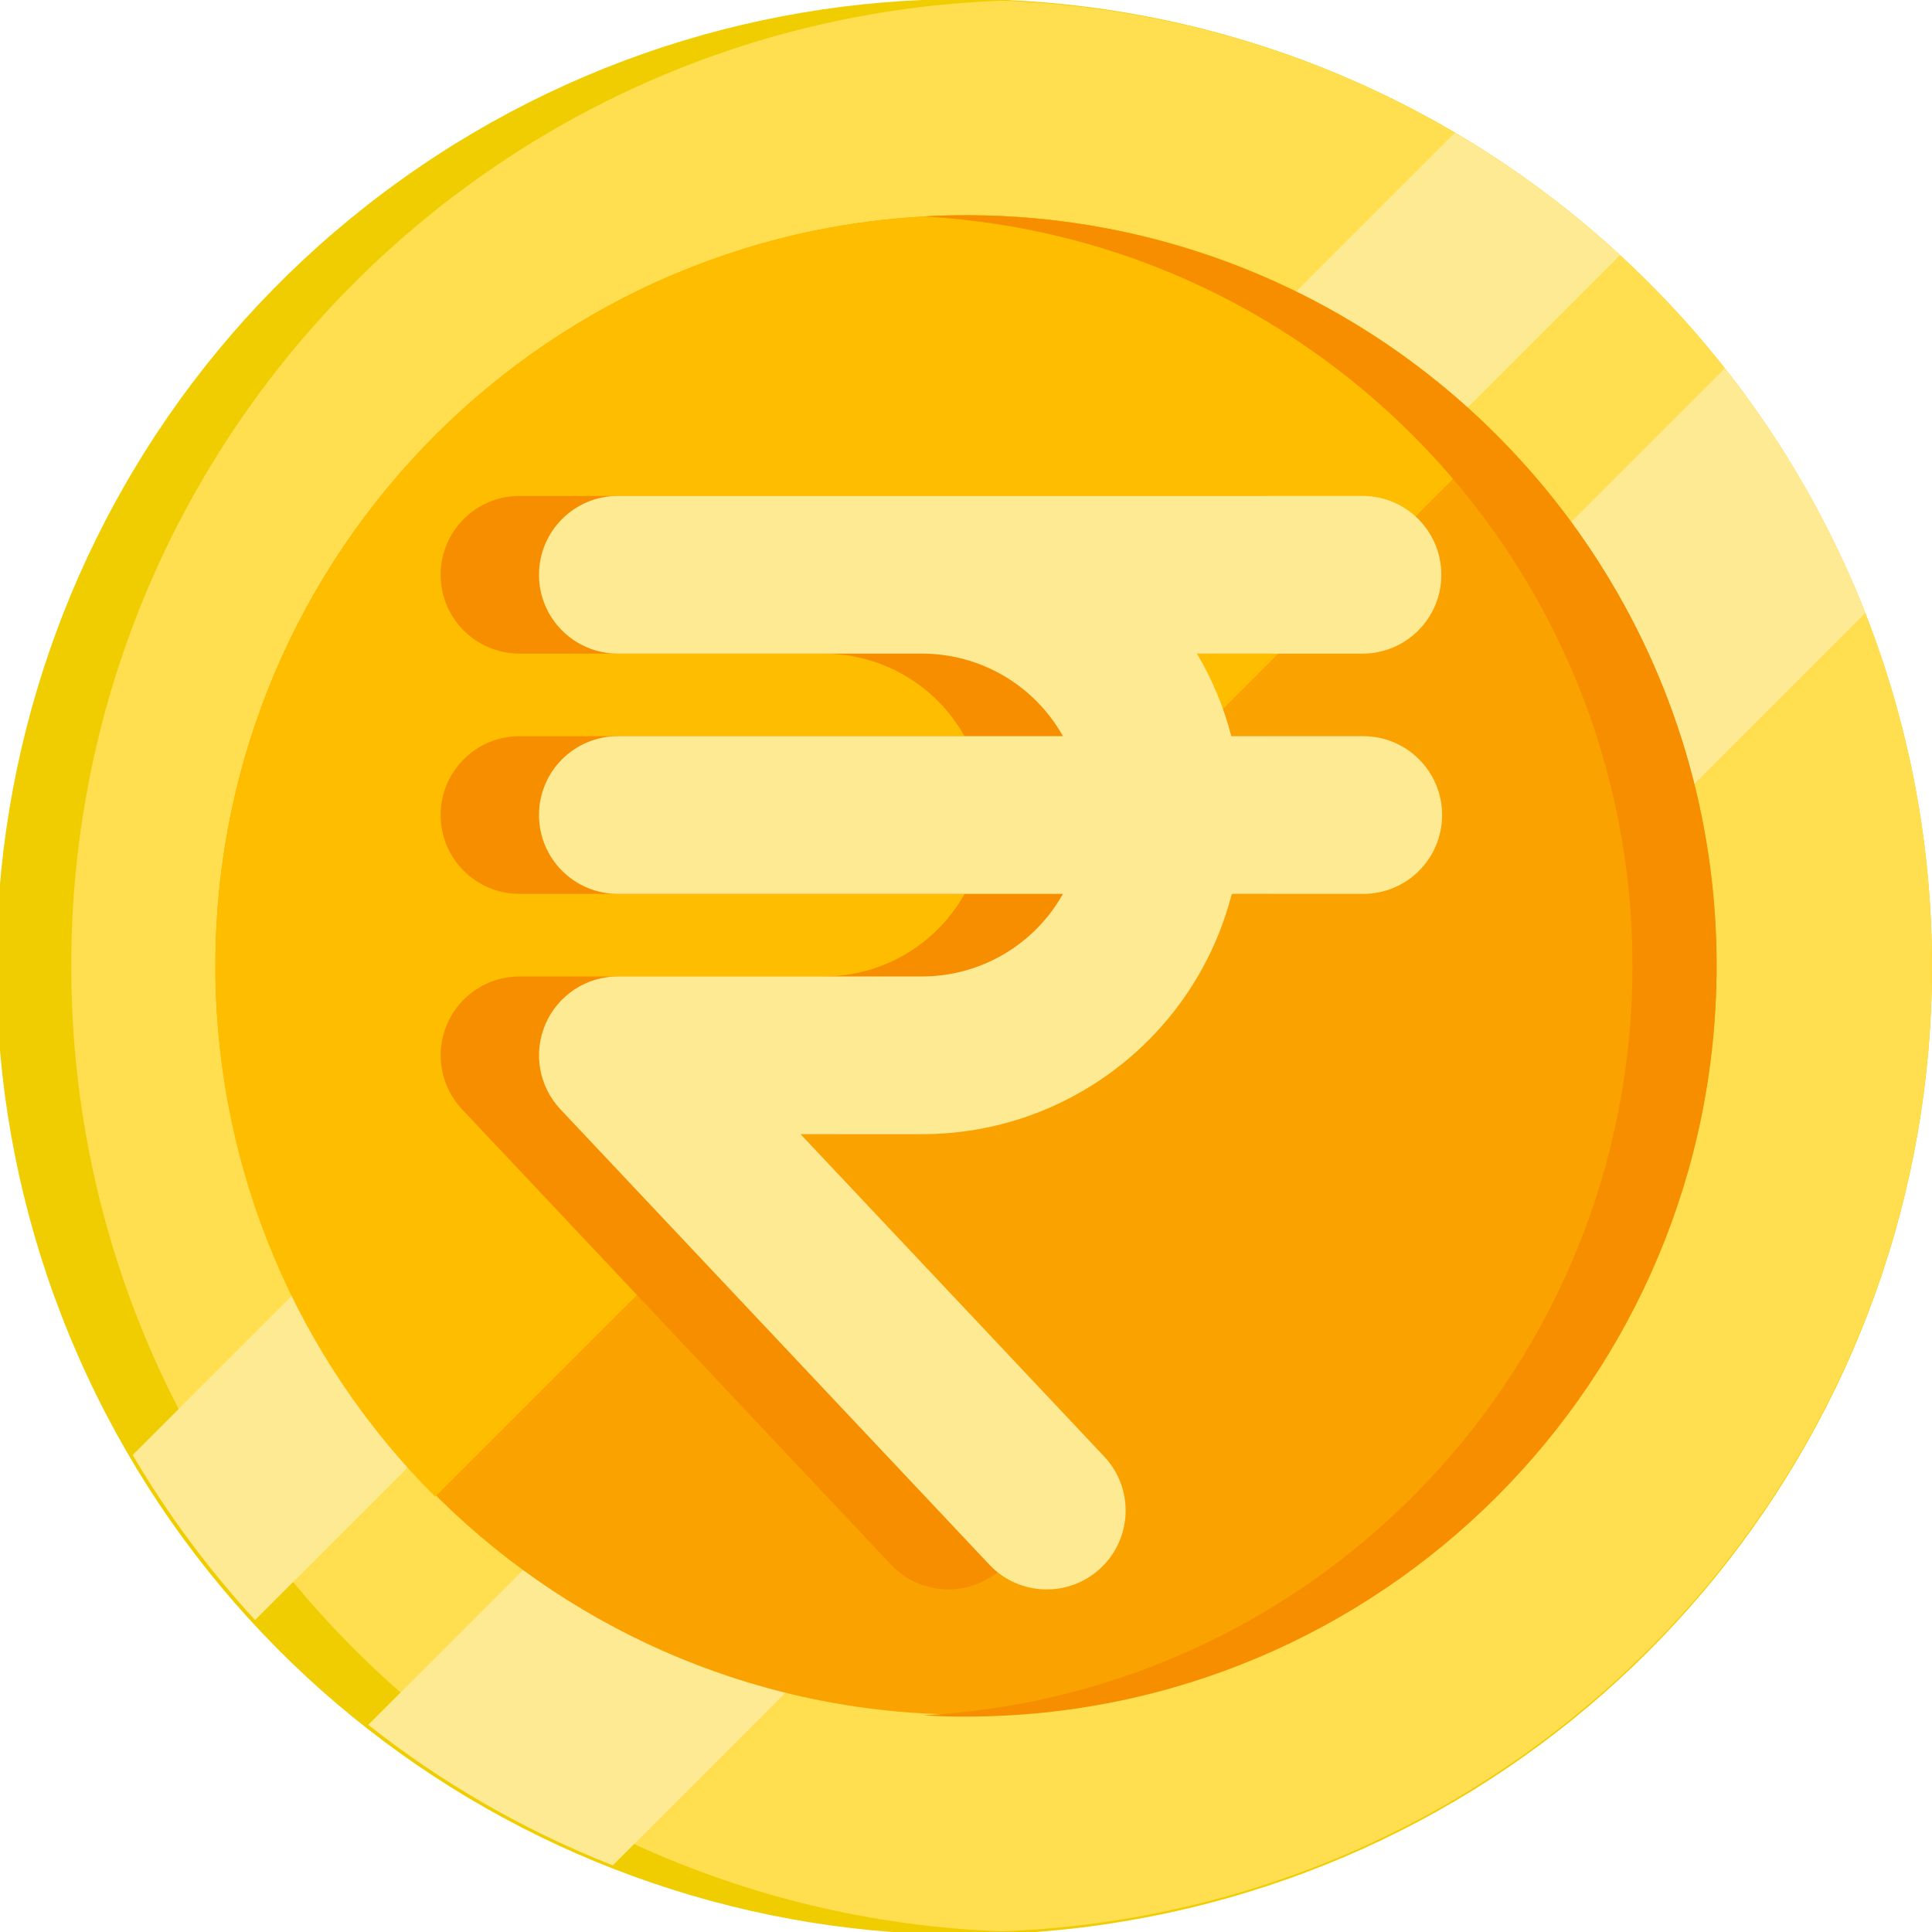
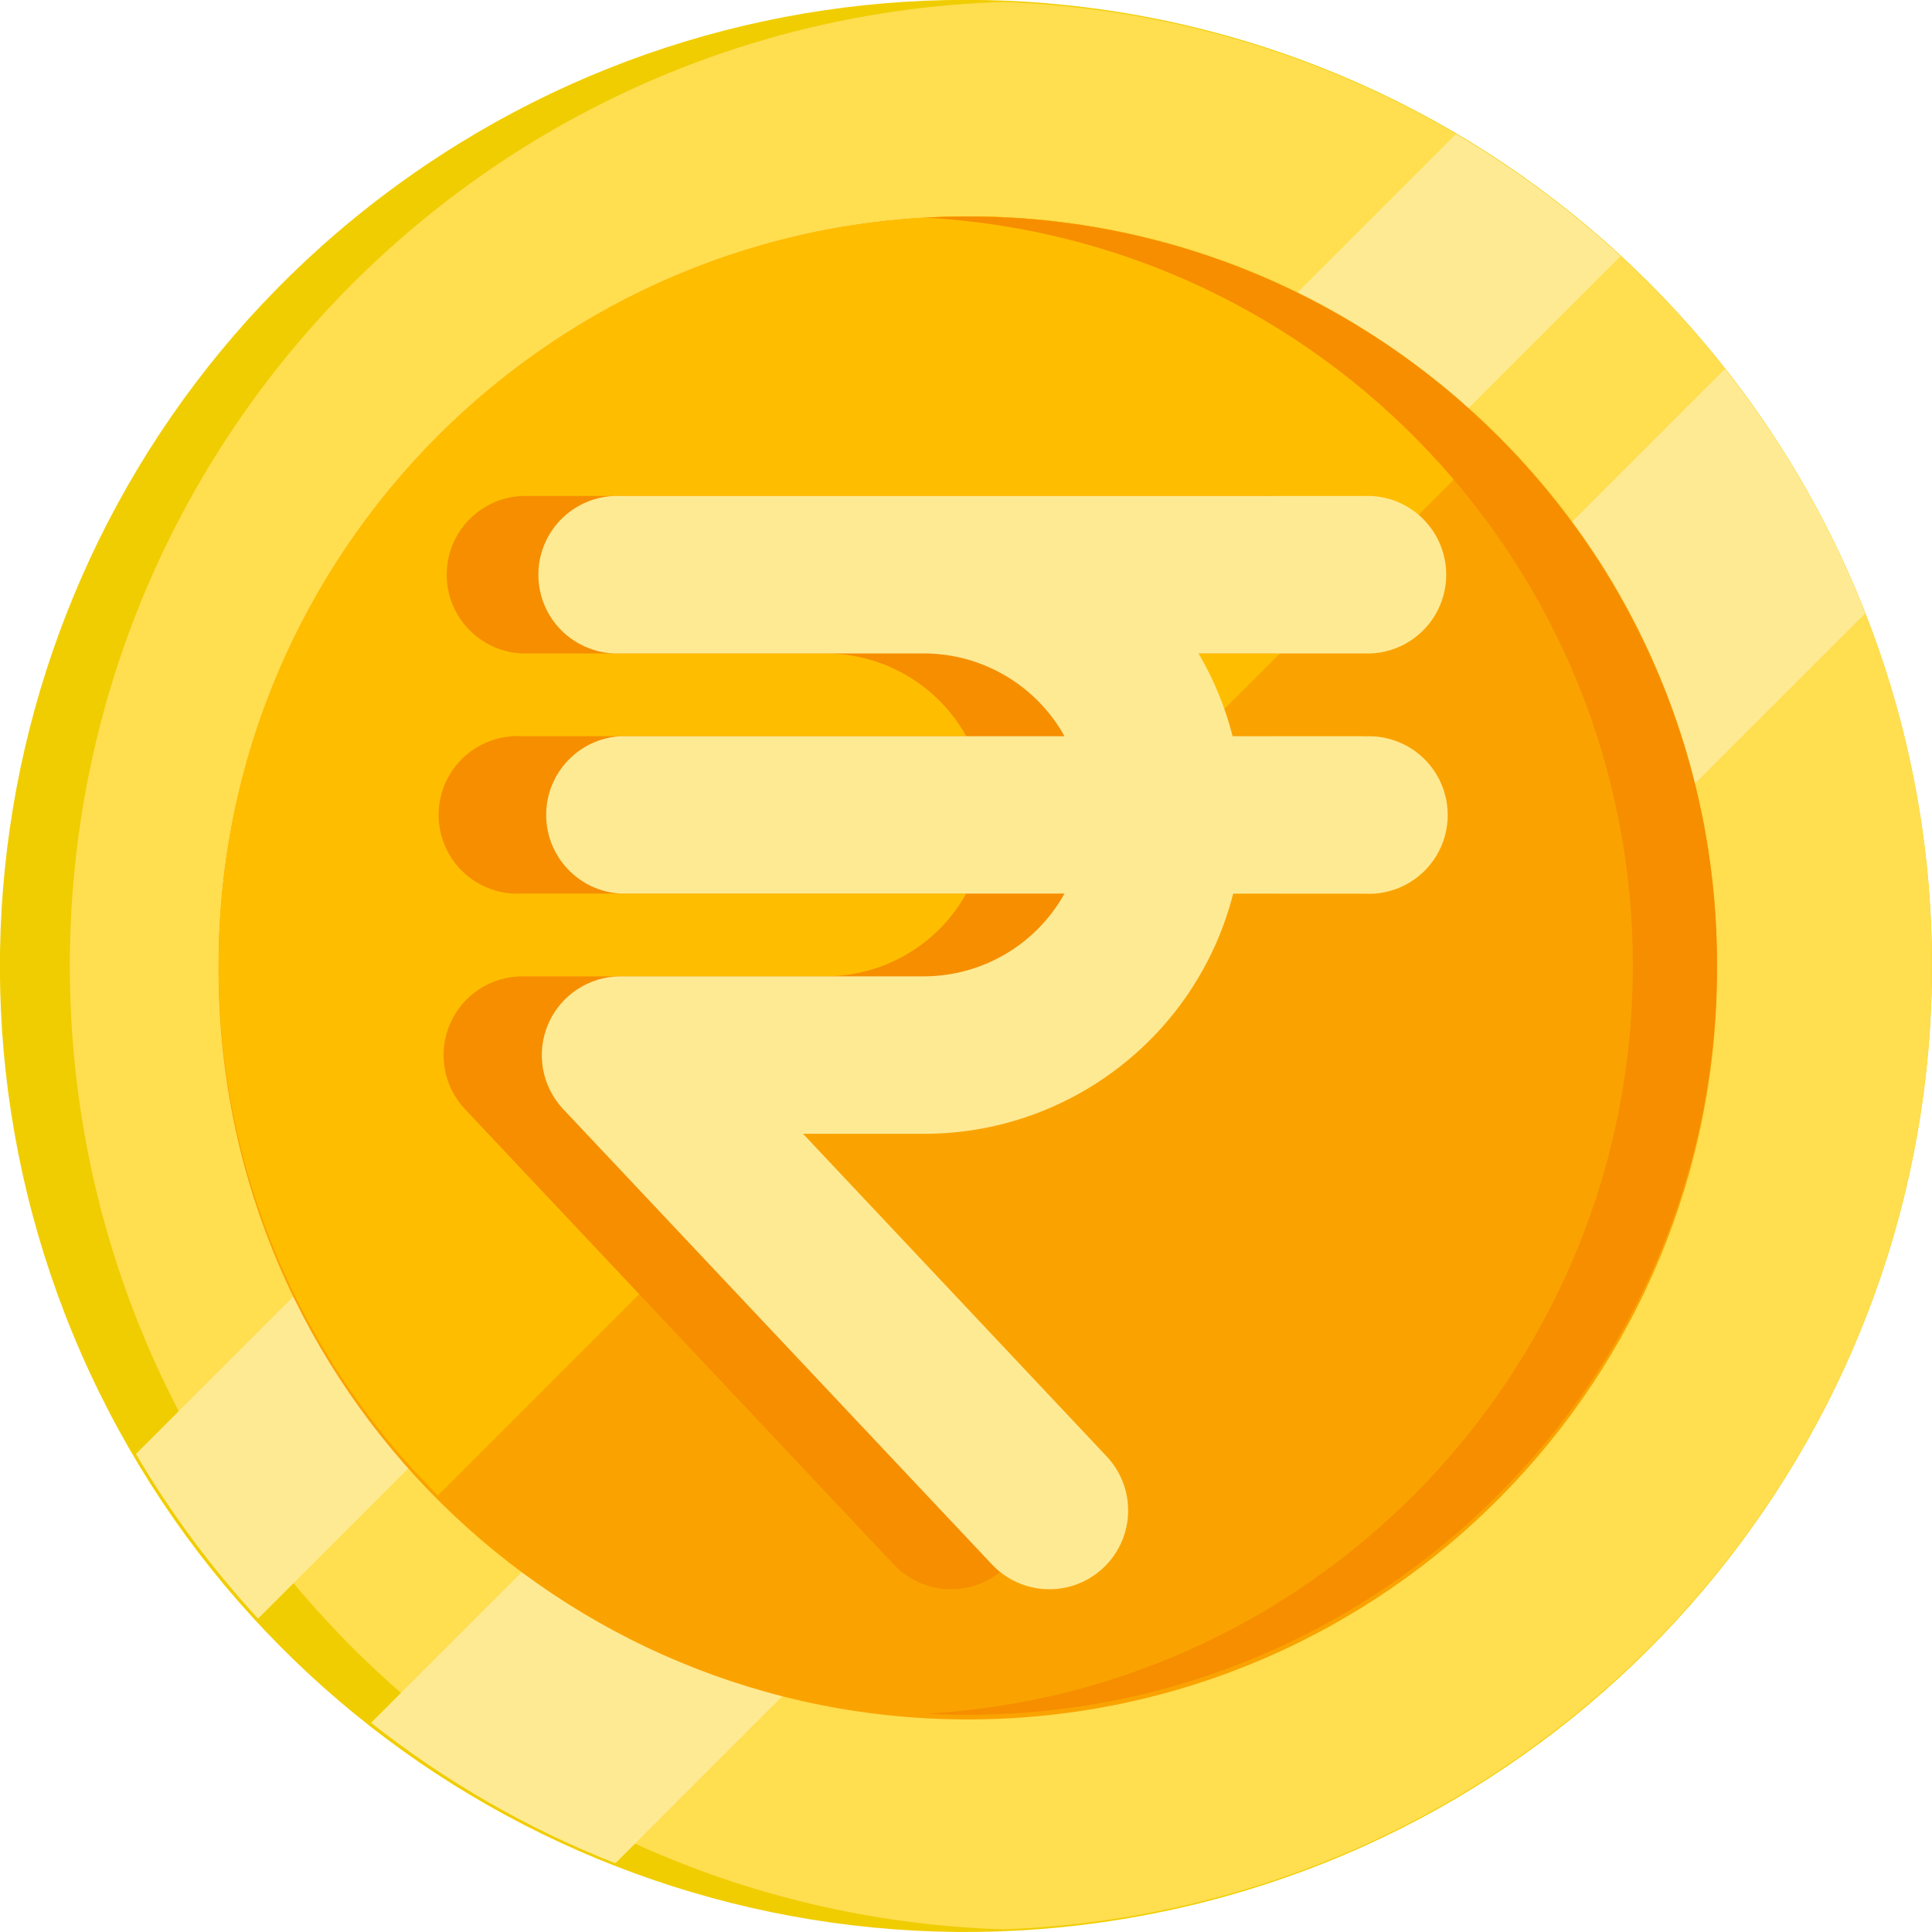
- <svg xmlns="http://www.w3.org/2000/svg" id="rupee_1_" width="22.467" height="22.467" data-name="rupee (1)" viewBox="0 0 22.467 22.467">
+ <svg xmlns="http://www.w3.org/2000/svg" width="14" height="14" viewBox="0 0 14 14">
  <defs>
    <style>
-             .cls-1{fill:#f0cd00}.cls-2{fill:#ffde50}.cls-3{fill:#ffea94}.cls-4{fill:#faa300}.cls-5{fill:#ffbd00}.cls-6{fill:#f68e00}
+             .prefix__cls-3{fill:#ffea94}.prefix__cls-6{fill:#f68e00}
        </style>
  </defs>
-   <g id="Group_1434" data-name="Group 1434">
-     <path id="Path_2296" d="M22.467 11.233a11.254 11.254 0 1 1-3.629-8.267 11.233 11.233 0 0 1 3.629 8.267z" class="cls-1" data-name="Path 2296" />
-     <path id="Path_2297" d="M39.87 11.4a11.233 11.233 0 0 1-10.815 11.221 11.233 11.233 0 0 1 0-22.451A11.233 11.233 0 0 1 39.87 11.4z" class="cls-2" data-name="Path 2297" transform="translate(-17.404 -.162)" />
-     <path id="Path_2298" d="M50.955 35.093L35.083 50.965a11.282 11.282 0 0 1-1.423-1.919L49.036 33.67a11.229 11.229 0 0 1 1.919 1.423z" class="cls-3" data-name="Path 2298" transform="translate(-32.117 -32.126)" />
-     <path id="Path_2299" d="M110.8 96.235L96.234 110.8a11.219 11.219 0 0 1-2.844-1.634l15.776-15.776a11.2 11.2 0 0 1 1.634 2.845z" class="cls-3" data-name="Path 2299" transform="translate(-89.108 -89.108)" />
-     <path id="Path_2300" d="M72.078 63.349a8.729 8.729 0 0 1-17.457.107v-.107a8.729 8.729 0 0 1 8.729-8.729h.108a8.689 8.689 0 0 1 4.921 1.592 8.787 8.787 0 0 1 2.4 2.558 8.687 8.687 0 0 1 1.299 4.579z" class="cls-4" data-name="Path 2300" transform="translate(-52.116 -52.116)" />
-     <path id="Path_2301" d="M69.521 57.177L57.177 69.521a8.7 8.7 0 0 1-2.556-6.065v-.107a8.729 8.729 0 0 1 8.729-8.729h.108a8.689 8.689 0 0 1 4.921 1.592 8.809 8.809 0 0 1 1.142.965z" class="cls-5" data-name="Path 2301" transform="translate(-52.116 -52.116)" />
-     <path id="Path_2302" d="M243.467 63.349a8.729 8.729 0 0 1-8.729 8.729q-.248 0-.493-.014a8.729 8.729 0 0 0 0-17.431q.245-.014.493-.014a8.729 8.729 0 0 1 8.729 8.73z" class="cls-6" data-name="Path 2302" transform="translate(-223.505 -52.116)" />
+   <g id="prefix__rupee_1" transform="translate(.034 .014)">
+     <g id="prefix__Group_1434" data-name="Group 1434" transform="translate(-.034 -.014)">
+       <path id="prefix__Path_2296" d="M13.966 6.983a7 7 0 1 1-2.257-5.146 7 7 0 0 1 2.257 5.146z" data-name="Path 2296" transform="translate(.034 .014)" style="fill:#f0cd00" />
+       <path id="prefix__Path_2297" d="M31.68 7.154a6.987 6.987 0 0 1-6.727 6.982 6.987 6.987 0 0 1 0-13.967 6.987 6.987 0 0 1 6.727 6.985z" data-name="Path 2297" transform="translate(-17.681 -.155)" style="fill:#ffde50" />
+       <path id="prefix__Path_2298" d="M44.417 34.555l-9.873 9.873a7.017 7.017 0 0 1-.885-1.193l9.565-9.564a6.984 6.984 0 0 1 1.193.885z" class="prefix__cls-3" data-name="Path 2298" transform="translate(-32.674 -32.699)" />
+       <path id="prefix__Path_2299" d="M104.219 95.159l-9.059 9.059a6.978 6.978 0 0 1-1.77-1.018l9.81-9.81a6.962 6.962 0 0 1 1.016 1.769z" class="prefix__cls-3" data-name="Path 2299" transform="translate(-90.701 -90.716)" />
+       <path id="prefix__Path_2300" d="M65.479 60.049a5.429 5.429 0 1 1-10.858.067v-.067a5.429 5.429 0 0 1 5.429-5.429h.067a5.4 5.4 0 0 1 3.061.991 5.466 5.466 0 0 1 1.5 1.589 5.4 5.4 0 0 1 .801 2.849z" data-name="Path 2300" transform="translate(-53.037 -53.052)" style="fill:#faa300" />
+       <path id="prefix__Path_2301" d="M63.889 56.21l-7.679 7.678a5.41 5.41 0 0 1-1.589-3.772v-.067a5.429 5.429 0 0 1 5.429-5.429h.067a5.4 5.4 0 0 1 3.061.991 5.48 5.48 0 0 1 .71.6z" data-name="Path 2301" transform="translate(-53.037 -53.052)" style="fill:#ffbd00" />
+       <path id="prefix__Path_2302" d="M239.981 60.05a5.429 5.429 0 0 1-5.429 5.429q-.151 0-.306-.008a5.429 5.429 0 0 0 0-10.841q.151-.008.306-.008a5.429 5.429 0 0 1 5.429 5.429z" class="prefix__cls-6" data-name="Path 2302" transform="translate(-227.539 -53.053)" />
+     </g>
+     <path id="prefix__Path_2303" d="M117.633 127.506h-.95a2.294 2.294 0 0 0-.247-.6h1.2a.571.571 0 1 0 0-1.141h-5.389a.571.571 0 0 0 0 1.141h2.2a1.168 1.168 0 0 1 1.018.6h-3.219a.571.571 0 1 0 0 1.14h3.219a1.168 1.168 0 0 1-1.018.6h-2.2a.571.571 0 0 0-.415.962l3.1 3.292a.571.571 0 1 0 .832-.782l-2.194-2.331h.88a2.312 2.312 0 0 0 2.237-1.74h.95a.571.571 0 1 0 0-1.14z" class="prefix__cls-6" data-name="Path 2303" transform="translate(-108.497 -122.185)" />
+     <path id="prefix__Path_2304" d="M142.641 127.506h-.951a2.3 2.3 0 0 0-.247-.6h1.2a.571.571 0 1 0 0-1.141h-5.389a.571.571 0 1 0 0 1.141h2.2a1.168 1.168 0 0 1 1.018.6h-3.219a.571.571 0 0 0 0 1.14h3.219a1.168 1.168 0 0 1-1.018.6h-2.2a.571.571 0 0 0-.415.962l3.1 3.292a.571.571 0 1 0 .832-.782l-2.194-2.331h.88a2.312 2.312 0 0 0 2.237-1.74h.95a.571.571 0 1 0 0-1.14z" class="prefix__cls-3" data-name="Path 2304" transform="translate(-132.792 -122.185)" />
  </g>
-   <path id="Path_2303" d="M121.261 128.563h-1.529a3.687 3.687 0 0 0-.4-.96h1.925a.917.917 0 1 0 0-1.834H112.6a.917.917 0 0 0 0 1.834h3.539a1.878 1.878 0 0 1 1.636.96H112.6a.917.917 0 0 0 0 1.834h5.176a1.878 1.878 0 0 1-1.636.96h-3.54a.917.917 0 0 0-.667 1.546l4.987 5.294a.917.917 0 1 0 1.335-1.258l-3.531-3.748h1.415a3.717 3.717 0 0 0 3.6-2.794h1.529a.917.917 0 1 0 0-1.834z" class="cls-6" data-name="Path 2303" transform="translate(-106.559 -120.002)" />
-   <path id="Path_2304" d="M146.263 128.563h-1.529a3.689 3.689 0 0 0-.4-.96h1.925a.917.917 0 0 0 0-1.834H137.6a.917.917 0 0 0 0 1.834h3.539a1.878 1.878 0 0 1 1.637.96H137.6a.917.917 0 0 0 0 1.834h5.176a1.878 1.878 0 0 1-1.636.96h-3.54a.917.917 0 0 0-.667 1.546l4.987 5.294a.917.917 0 1 0 1.335-1.258l-3.531-3.748h1.415a3.717 3.717 0 0 0 3.6-2.794h1.529a.917.917 0 1 0 0-1.834z" class="cls-3" data-name="Path 2304" transform="translate(-130.415 -120.002)" />
</svg>
